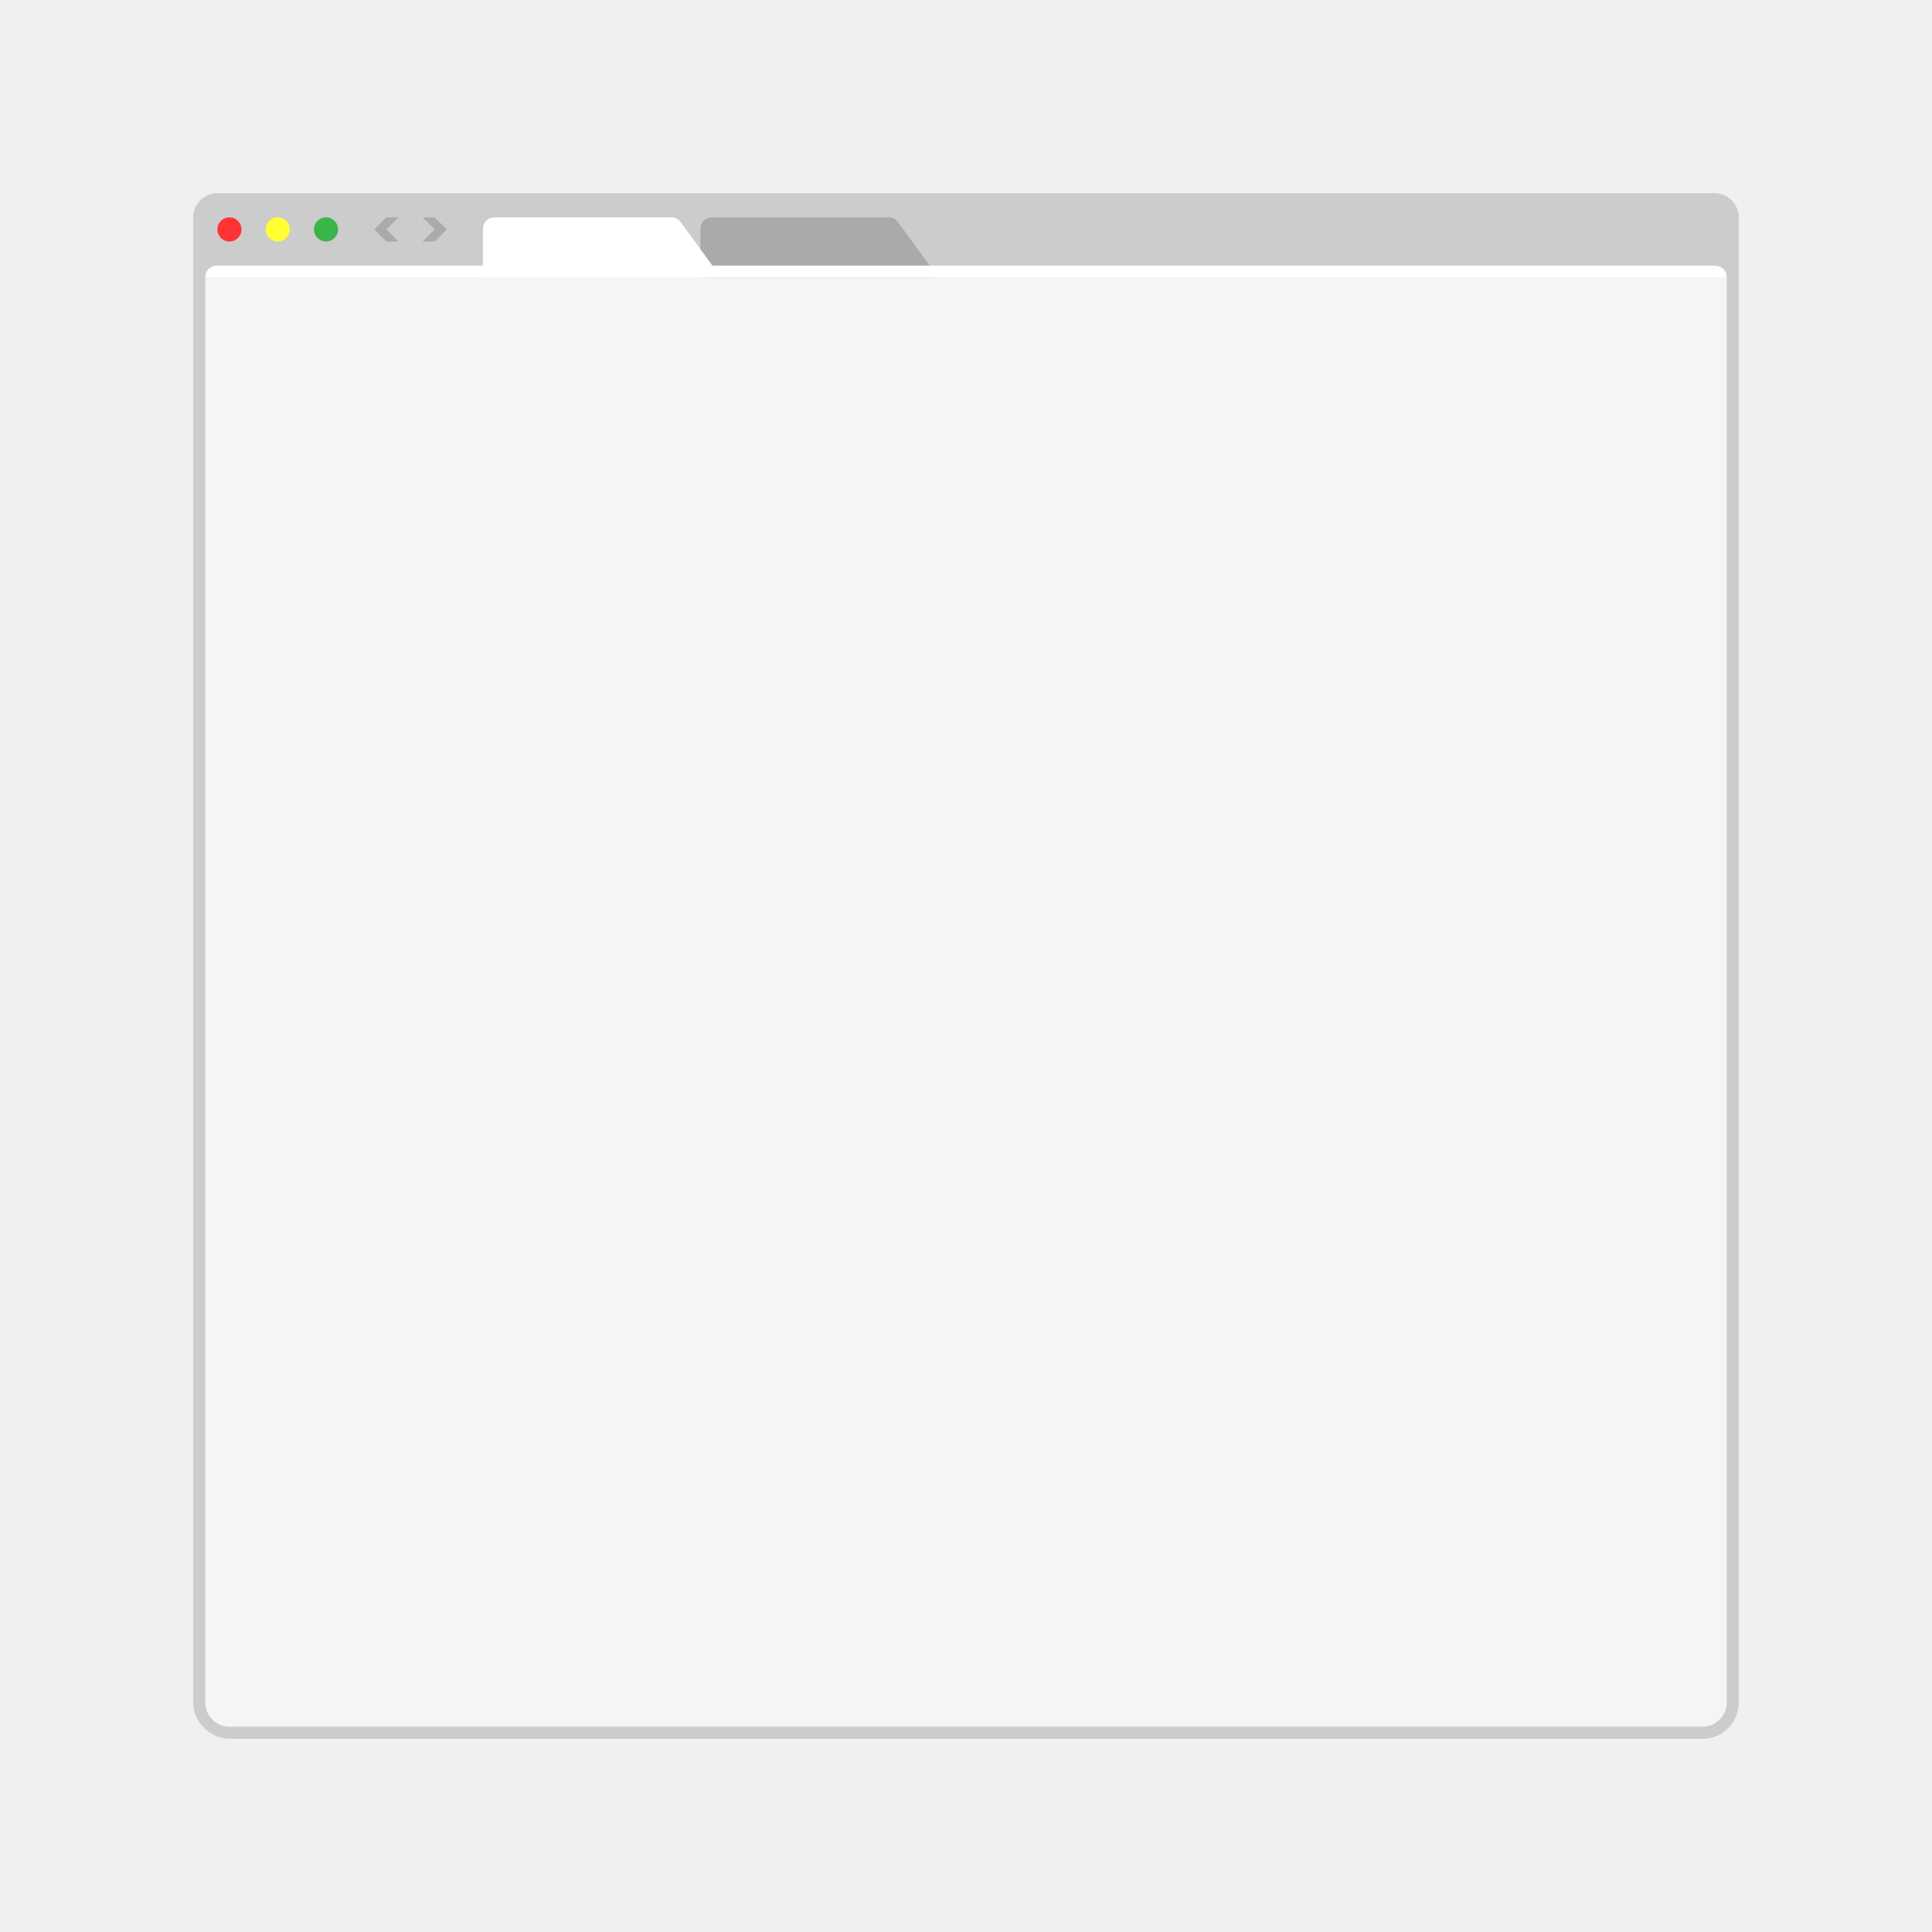
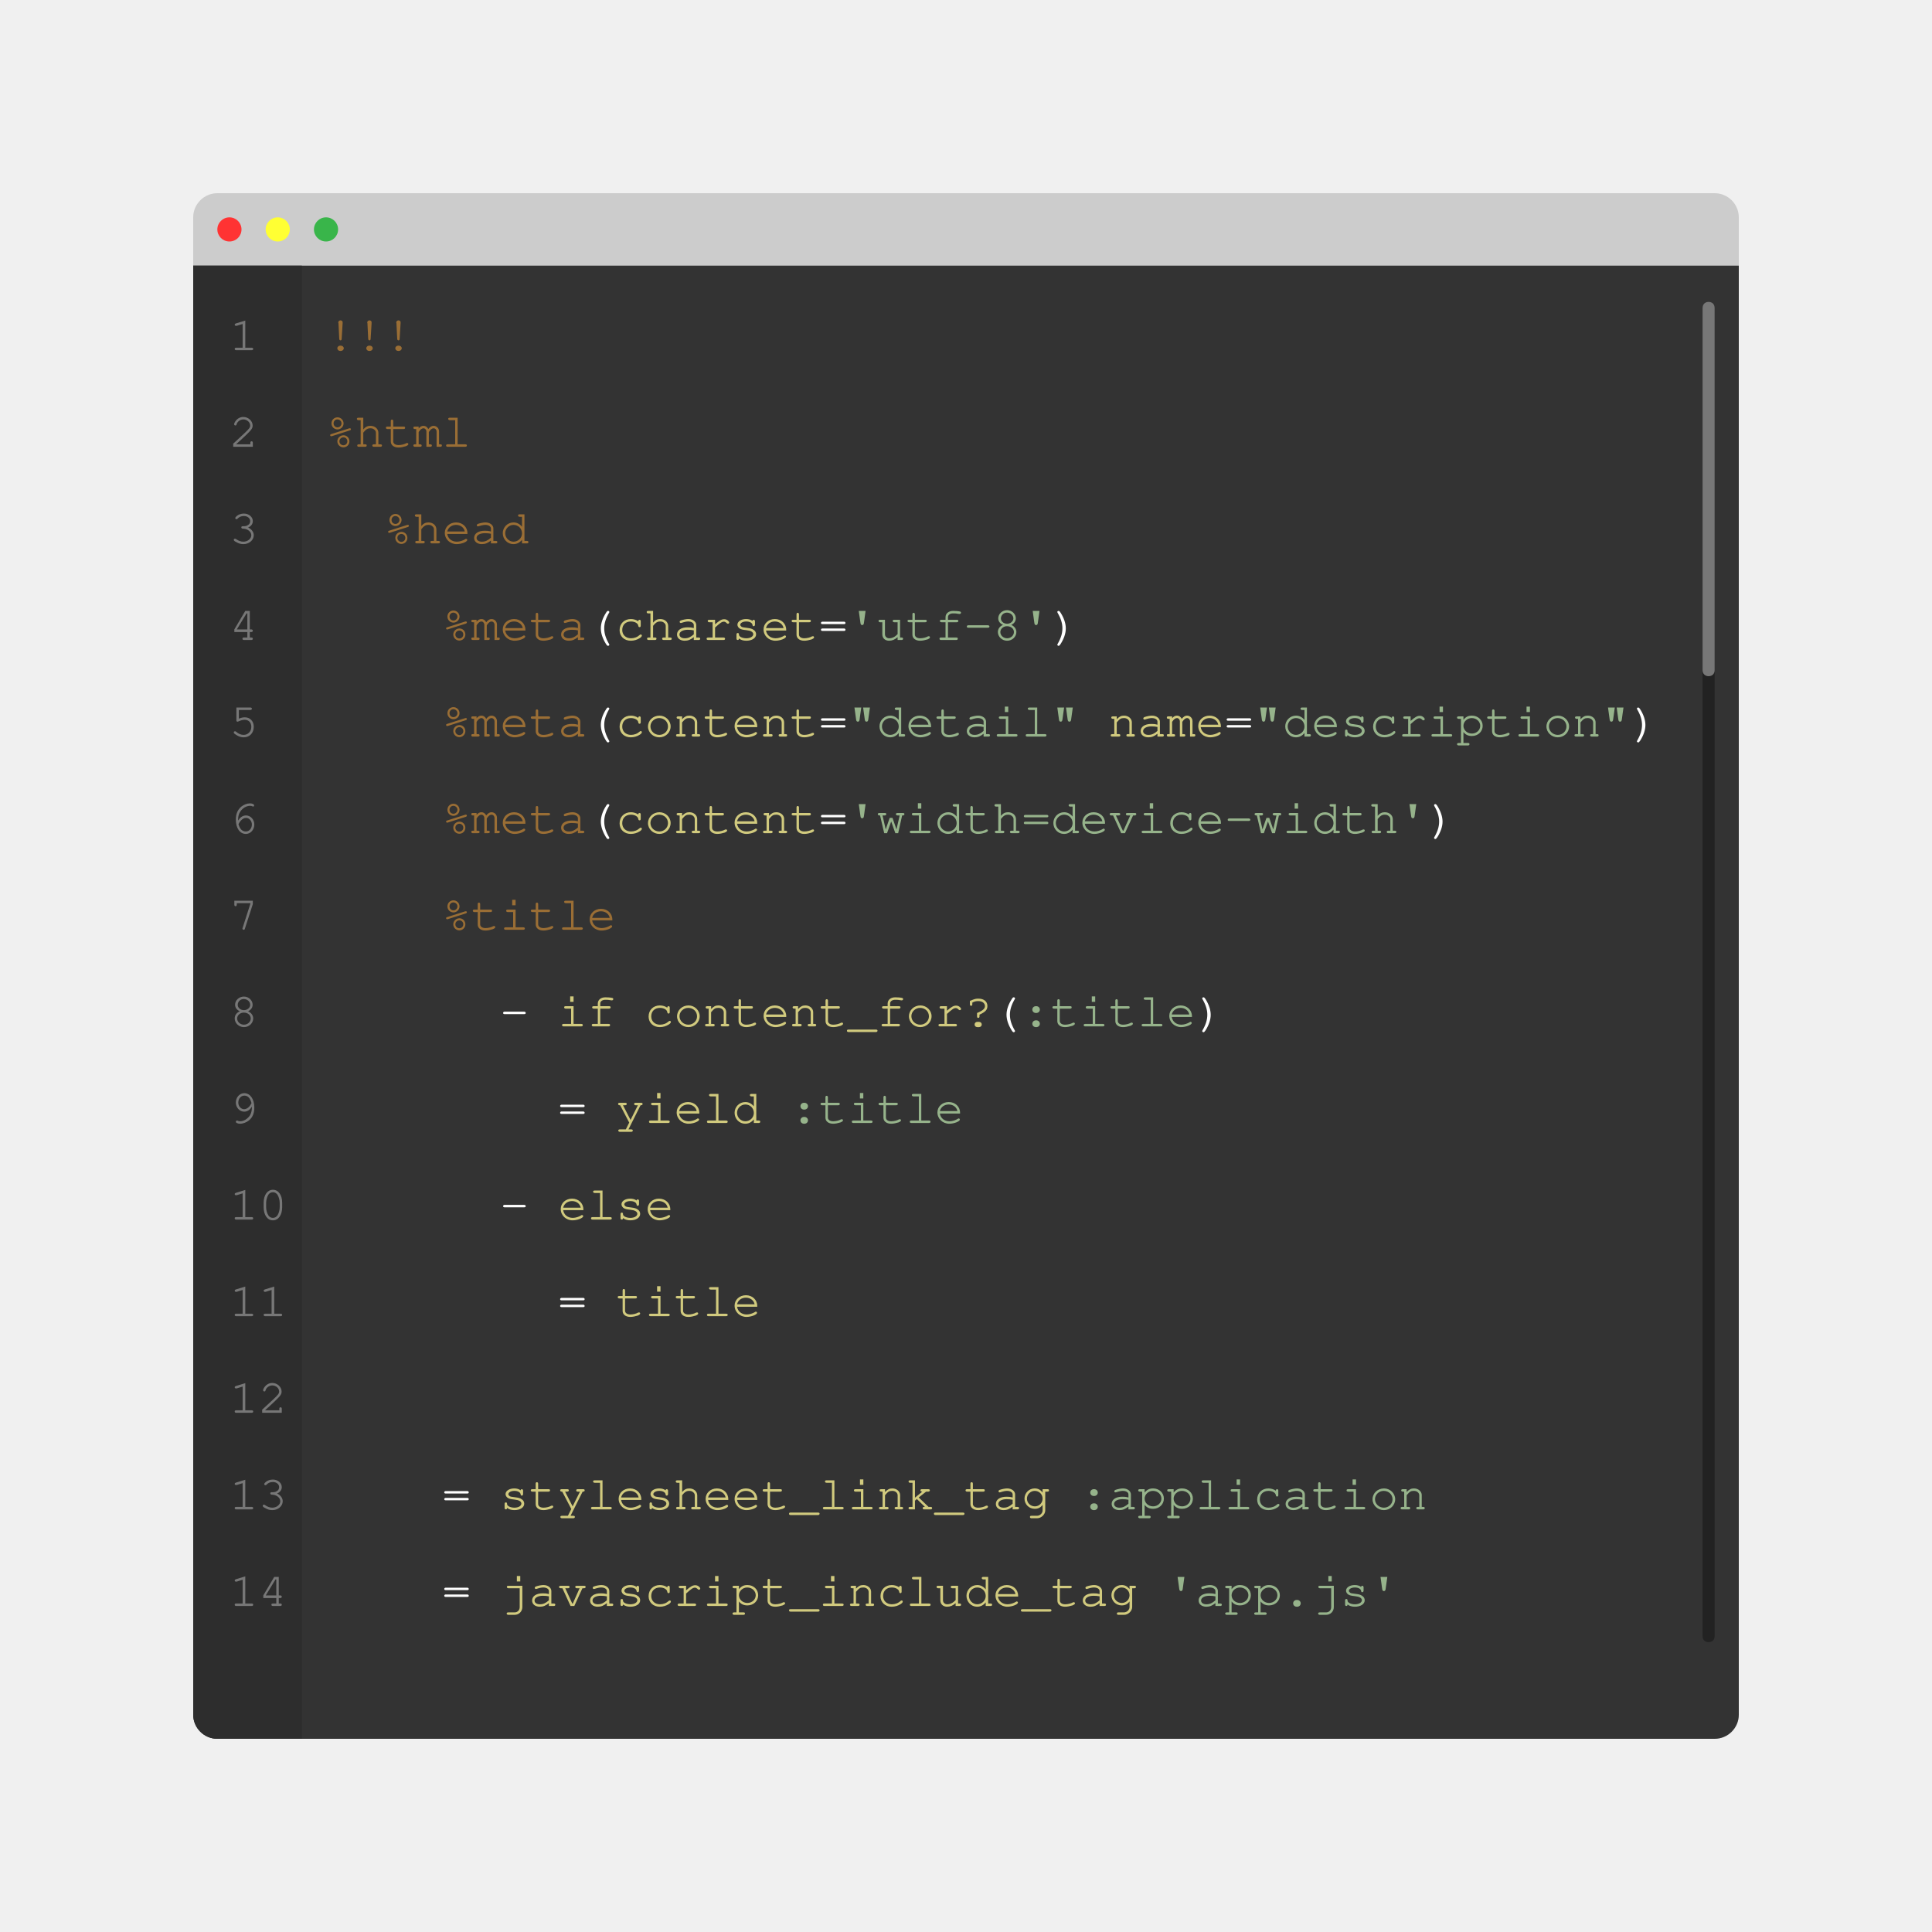
<svg xmlns="http://www.w3.org/2000/svg" version="1.1" id="Layer_1" x="0px" y="0px" width="160px" height="160px" viewBox="-219 321 160 160" enable-background="new -219 321 160 160" xml:space="preserve">
-   <path fill="#CCCCCC" d="M-77,337h-124c-1.1,0-2,0.9-2,2v123c0,1.6,1.4,3,3,3h122c1.7,0,3-1.4,3-3V339C-75,337.9-75.9,337-77,337z" />
-   <path fill="#F5F5F5" d="M-202,344h126v118c0,1.1-0.9,2-2,2h-122c-1.1,0-2-0.9-2-2V344z" />
+   <path fill="#CCCCCC" d="M-77,337h-124c-1.1,0-2,0.9-2,2v124c0,1.1,0.9,2,2,2h124c1.1,0,2-0.9,2-2V339C-75,337.9-75.9,337-77,337z" />
+   <path fill="#333333" d="M-203,343h128v120c0,1.1-0.9,2-2,2h-124c-1.1,0-2-0.9-2-2V343z" />
  <circle fill="#FF3333" cx="-200" cy="340" r="1" />
  <circle fill="#FFFF33" cx="-196" cy="340" r="1" />
  <circle fill="#39B54A" cx="-192" cy="340" r="1" />
-   <path fill="#AAAAAA" d="M-145.4,339H-160c-0.6,0-1,0.4-1,1v4h19v-1l-2.7-3.7C-144.9,339.1-145.1,339-145.4,339z" />
-   <path fill="#FFFFFF" d="M-202,344c0-0.6,0.4-1,1-1h124c0.6,0,1,0.4,1,1H-202z" />
-   <path fill="#FFFFFF" d="M-163.4,339H-178c-0.6,0-1,0.4-1,1v4h19v-1l-2.7-3.7C-162.9,339.1-163.1,339-163.4,339z" />
-   <polygon fill="#AAAAAA" points="-186,341 -187,341 -188,340 -187,339 -186,339 -187,340 " />
-   <polygon fill="#AAAAAA" points="-184,341 -183,341 -182,340 -183,339 -184,339 -183,340 " />
+   <path fill="#2D2D2D" d="M-194,465h-7c-1.1,0-2-0.9-2-2V343h9V465z" />
+   <text transform="matrix(1 0 0 1 -200 350)">
+     <tspan x="0" y="0" fill="#777777" font-family="'Courier'" font-size="4">1</tspan>
+     <tspan x="0" y="8" fill="#777777" font-family="'Courier'" font-size="4">2</tspan>
+     <tspan x="0" y="16" fill="#777777" font-family="'Courier'" font-size="4">3</tspan>
+     <tspan x="0" y="24" fill="#777777" font-family="'Courier'" font-size="4">4</tspan>
+     <tspan x="0" y="32" fill="#777777" font-family="'Courier'" font-size="4">5</tspan>
+     <tspan x="0" y="40" fill="#777777" font-family="'Courier'" font-size="4">6</tspan>
+     <tspan x="0" y="48" fill="#777777" font-family="'Courier'" font-size="4">7</tspan>
+     <tspan x="0" y="56" fill="#777777" font-family="'Courier'" font-size="4">8</tspan>
+     <tspan x="0" y="64" fill="#777777" font-family="'Courier'" font-size="4">9</tspan>
+     <tspan x="0" y="72" fill="#777777" font-family="'Courier'" font-size="4">10</tspan>
+     <tspan x="0" y="80" fill="#777777" font-family="'Courier'" font-size="4">11</tspan>
+     <tspan x="0" y="88" fill="#777777" font-family="'Courier'" font-size="4">12</tspan>
+     <tspan x="0" y="96" fill="#777777" font-family="'Courier'" font-size="4">13</tspan>
+     <tspan x="0" y="104" fill="#777777" font-family="'Courier'" font-size="4">14</tspan>
+   </text>
+   <text transform="matrix(1 0 0 1 -192 350)">
+     <tspan x="0" y="0" fill="#9A6E35" font-family="'Courier'" font-size="4">!!!</tspan>
+     <tspan x="0" y="8" fill="#9A6E35" font-family="'Courier'" font-size="4">%html</tspan>
+     <tspan x="0" y="16" fill="#9A6E35" font-family="'Courier'" font-size="4">  %head</tspan>
+     <tspan x="0" y="24" fill="#9A6E35" font-family="'Courier'" font-size="4">    %meta</tspan>
+     <tspan x="21.6" y="24" fill="#FFFFFF" font-family="'Courier'" font-size="4">(</tspan>
+     <tspan x="24" y="24" fill="#D1CA7E" font-family="'Courier'" font-size="4">charset</tspan>
+     <tspan x="40.8" y="24" fill="#FFFFFF" font-family="'Courier'" font-size="4">=</tspan>
+     <tspan x="43.2" y="24" fill="#96B38B" font-family="'Courier'" font-size="4">'utf-8'</tspan>
+     <tspan x="60" y="24" fill="#FFFFFF" font-family="'Courier'" font-size="4">)</tspan>
+     <tspan x="0" y="32" fill="#D1CA7E" font-family="'Courier'" font-size="4">    </tspan>
+     <tspan x="9.6" y="32" fill="#9A6E35" font-family="'Courier'" font-size="4">%meta</tspan>
+     <tspan x="21.6" y="32" fill="#FFFFFF" font-family="'Courier'" font-size="4">(</tspan>
+     <tspan x="24" y="32" fill="#D1CA7E" font-family="'Courier'" font-size="4">content</tspan>
+     <tspan x="40.8" y="32" fill="#FFFFFF" font-family="'Courier'" font-size="4">=</tspan>
+     <tspan x="43.2" y="32" fill="#96B38B" font-family="'Courier'" font-size="4">"detail"</tspan>
+     <tspan x="62.4" y="32" fill="#D1CA7E" font-family="'Courier'" font-size="4"> name</tspan>
+     <tspan x="74.4" y="32" fill="#FFFFFF" font-family="'Courier'" font-size="4">=</tspan>
+     <tspan x="76.8" y="32" fill="#96B38B" font-family="'Courier'" font-size="4">"description"</tspan>
+     <tspan x="108" y="32" fill="#FFFFFF" font-family="'Courier'" font-size="4">)</tspan>
+     <tspan x="0" y="40" fill="#D1CA7E" font-family="'Courier'" font-size="4">    </tspan>
+     <tspan x="9.6" y="40" fill="#9A6E35" font-family="'Courier'" font-size="4">%meta</tspan>
+     <tspan x="21.6" y="40" fill="#FFFFFF" font-family="'Courier'" font-size="4">(</tspan>
+     <tspan x="24" y="40" fill="#D1CA7E" font-family="'Courier'" font-size="4">content</tspan>
+     <tspan x="40.8" y="40" fill="#FFFFFF" font-family="'Courier'" font-size="4">=</tspan>
+     <tspan x="43.2" y="40" fill="#96B38B" font-family="'Courier'" font-size="4">'width=device-width'</tspan>
+     <tspan x="91.2" y="40" fill="#FFFFFF" font-family="'Courier'" font-size="4">)</tspan>
+     <tspan x="0" y="48" fill="#D1CA7E" font-family="'Courier'" font-size="4">    </tspan>
+     <tspan x="9.6" y="48" fill="#9A6E35" font-family="'Courier'" font-size="4">%title</tspan>
+     <tspan x="0" y="56" fill="#D1CA7E" font-family="'Courier'" font-size="4">      </tspan>
+     <tspan x="14.4" y="56" fill="#FFFFFF" font-family="'Courier'" font-size="4">-</tspan>
+     <tspan x="16.8" y="56" fill="#D1CA7E" font-family="'Courier'" font-size="4"> if content_for?</tspan>
+     <tspan x="55.2" y="56" fill="#FFFFFF" font-family="'Courier'" font-size="4">(</tspan>
+     <tspan x="57.6" y="56" fill="#96B38B" font-family="'Courier'" font-size="4">:title</tspan>
+     <tspan x="72" y="56" fill="#FFFFFF" font-family="'Courier'" font-size="4">)</tspan>
+     <tspan x="0" y="64" fill="#D1CA7E" font-family="'Courier'" font-size="4">        </tspan>
+     <tspan x="19.2" y="64" fill="#FFFFFF" font-family="'Courier'" font-size="4">=</tspan>
+     <tspan x="21.6" y="64" fill="#D1CA7E" font-family="'Courier'" font-size="4"> yield </tspan>
+     <tspan x="38.4" y="64" fill="#96B38B" font-family="'Courier'" font-size="4">:title</tspan>
+     <tspan x="0" y="72" fill="#D1CA7E" font-family="'Courier'" font-size="4">      </tspan>
+     <tspan x="14.4" y="72" fill="#FFFFFF" font-family="'Courier'" font-size="4">-</tspan>
+     <tspan x="16.8" y="72" fill="#D1CA7E" font-family="'Courier'" font-size="4"> else</tspan>
+     <tspan x="0" y="80" fill="#D1CA7E" font-family="'Courier'" font-size="4">        </tspan>
+     <tspan x="19.2" y="80" fill="#FFFFFF" font-family="'Courier'" font-size="4">=</tspan>
+     <tspan x="21.6" y="80" fill="#D1CA7E" font-family="'Courier'" font-size="4"> title</tspan>
+     <tspan x="0" y="96" fill="#D1CA7E" font-family="'Courier'" font-size="4">    </tspan>
+     <tspan x="9.6" y="96" fill="#FFFFFF" font-family="'Courier'" font-size="4">=</tspan>
+     <tspan x="12" y="96" fill="#D1CA7E" font-family="'Courier'" font-size="4"> stylesheet_link_tag </tspan>
+     <tspan x="62.4" y="96" fill="#96B38B" font-family="'Courier'" font-size="4">:application</tspan>
+     <tspan x="0" y="104" fill="#D1CA7E" font-family="'Courier'" font-size="4">    </tspan>
+     <tspan x="9.6" y="104" fill="#FFFFFF" font-family="'Courier'" font-size="4">=</tspan>
+     <tspan x="12" y="104" fill="#D1CA7E" font-family="'Courier'" font-size="4"> javascript_include_tag </tspan>
+     <tspan x="69.6" y="104" fill="#96B38B" font-family="'Courier'" font-size="4">'app.js'</tspan>
+   </text>
+   <path fill="#222222" d="M-77.5,457L-77.5,457c0.3,0,0.5-0.2,0.5-0.5v-110c0-0.3-0.2-0.5-0.5-0.5l0,0c-0.3,0-0.5,0.2-0.5,0.5v110  C-78,456.8-77.8,457-77.5,457z" />
+   <path fill="#777777" d="M-77.5,377L-77.5,377c0.3,0,0.5-0.2,0.5-0.5v-30c0-0.3-0.2-0.5-0.5-0.5l0,0c-0.3,0-0.5,0.2-0.5,0.5v30  C-78,376.8-77.8,377-77.5,377z" />
</svg>
